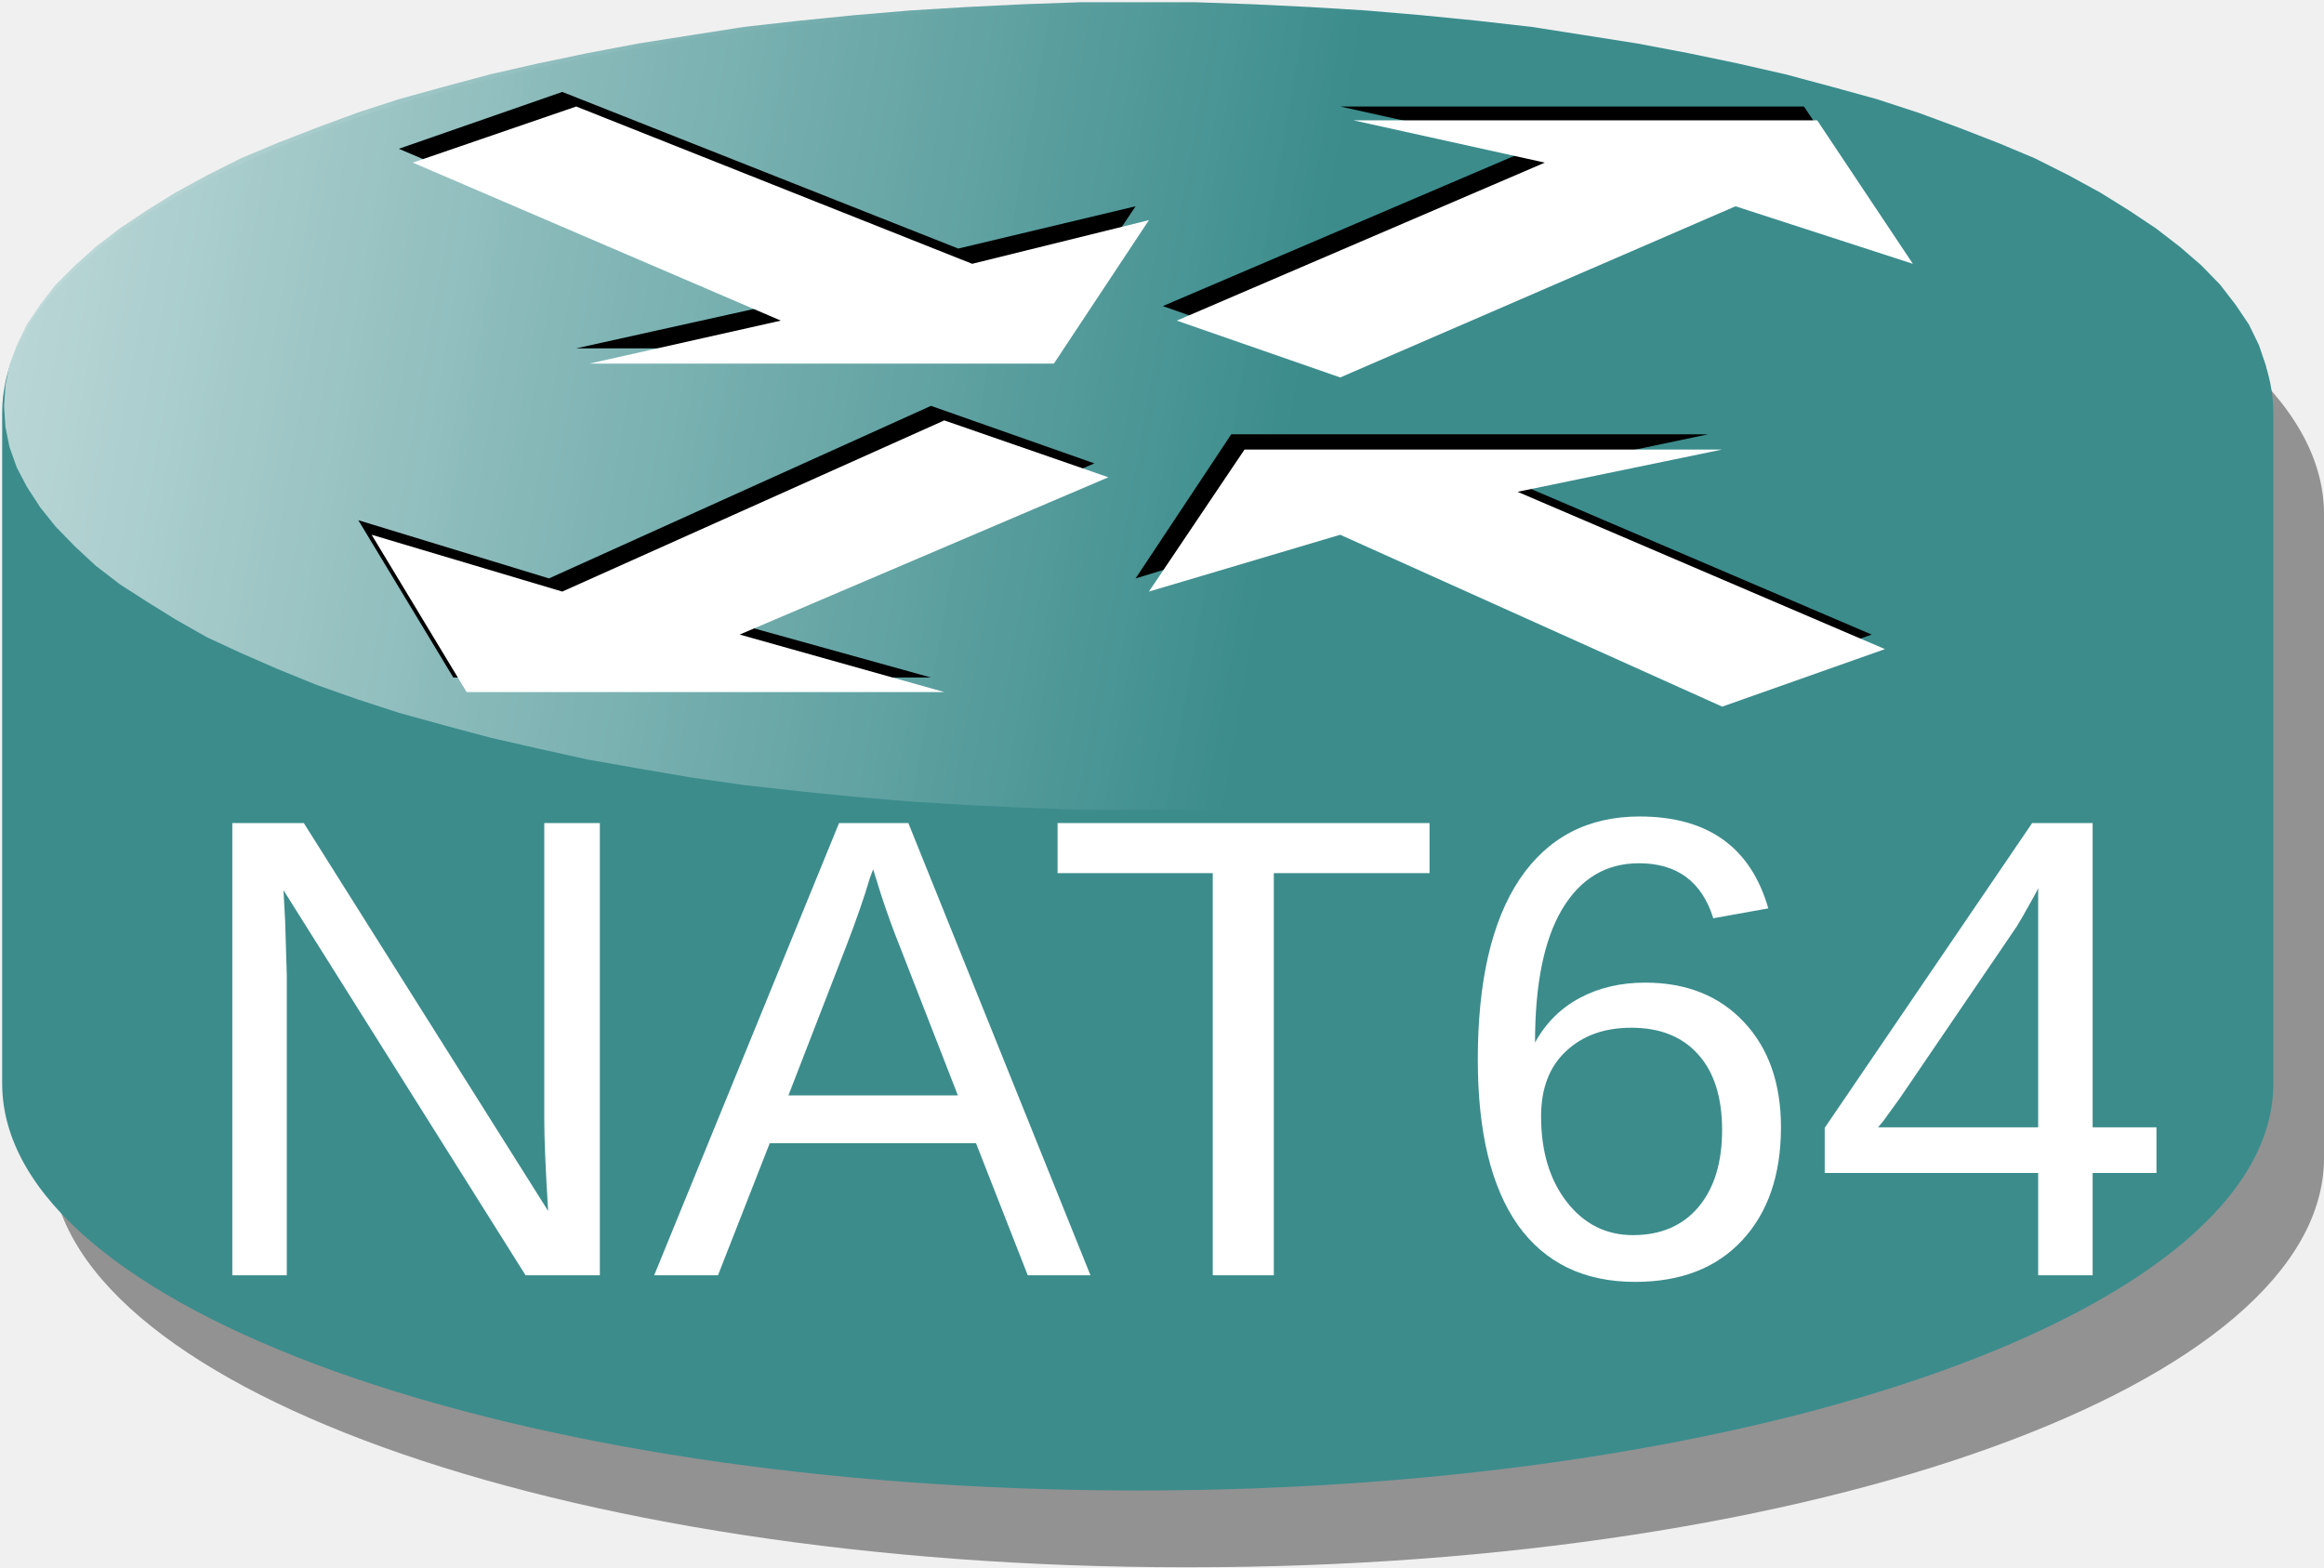
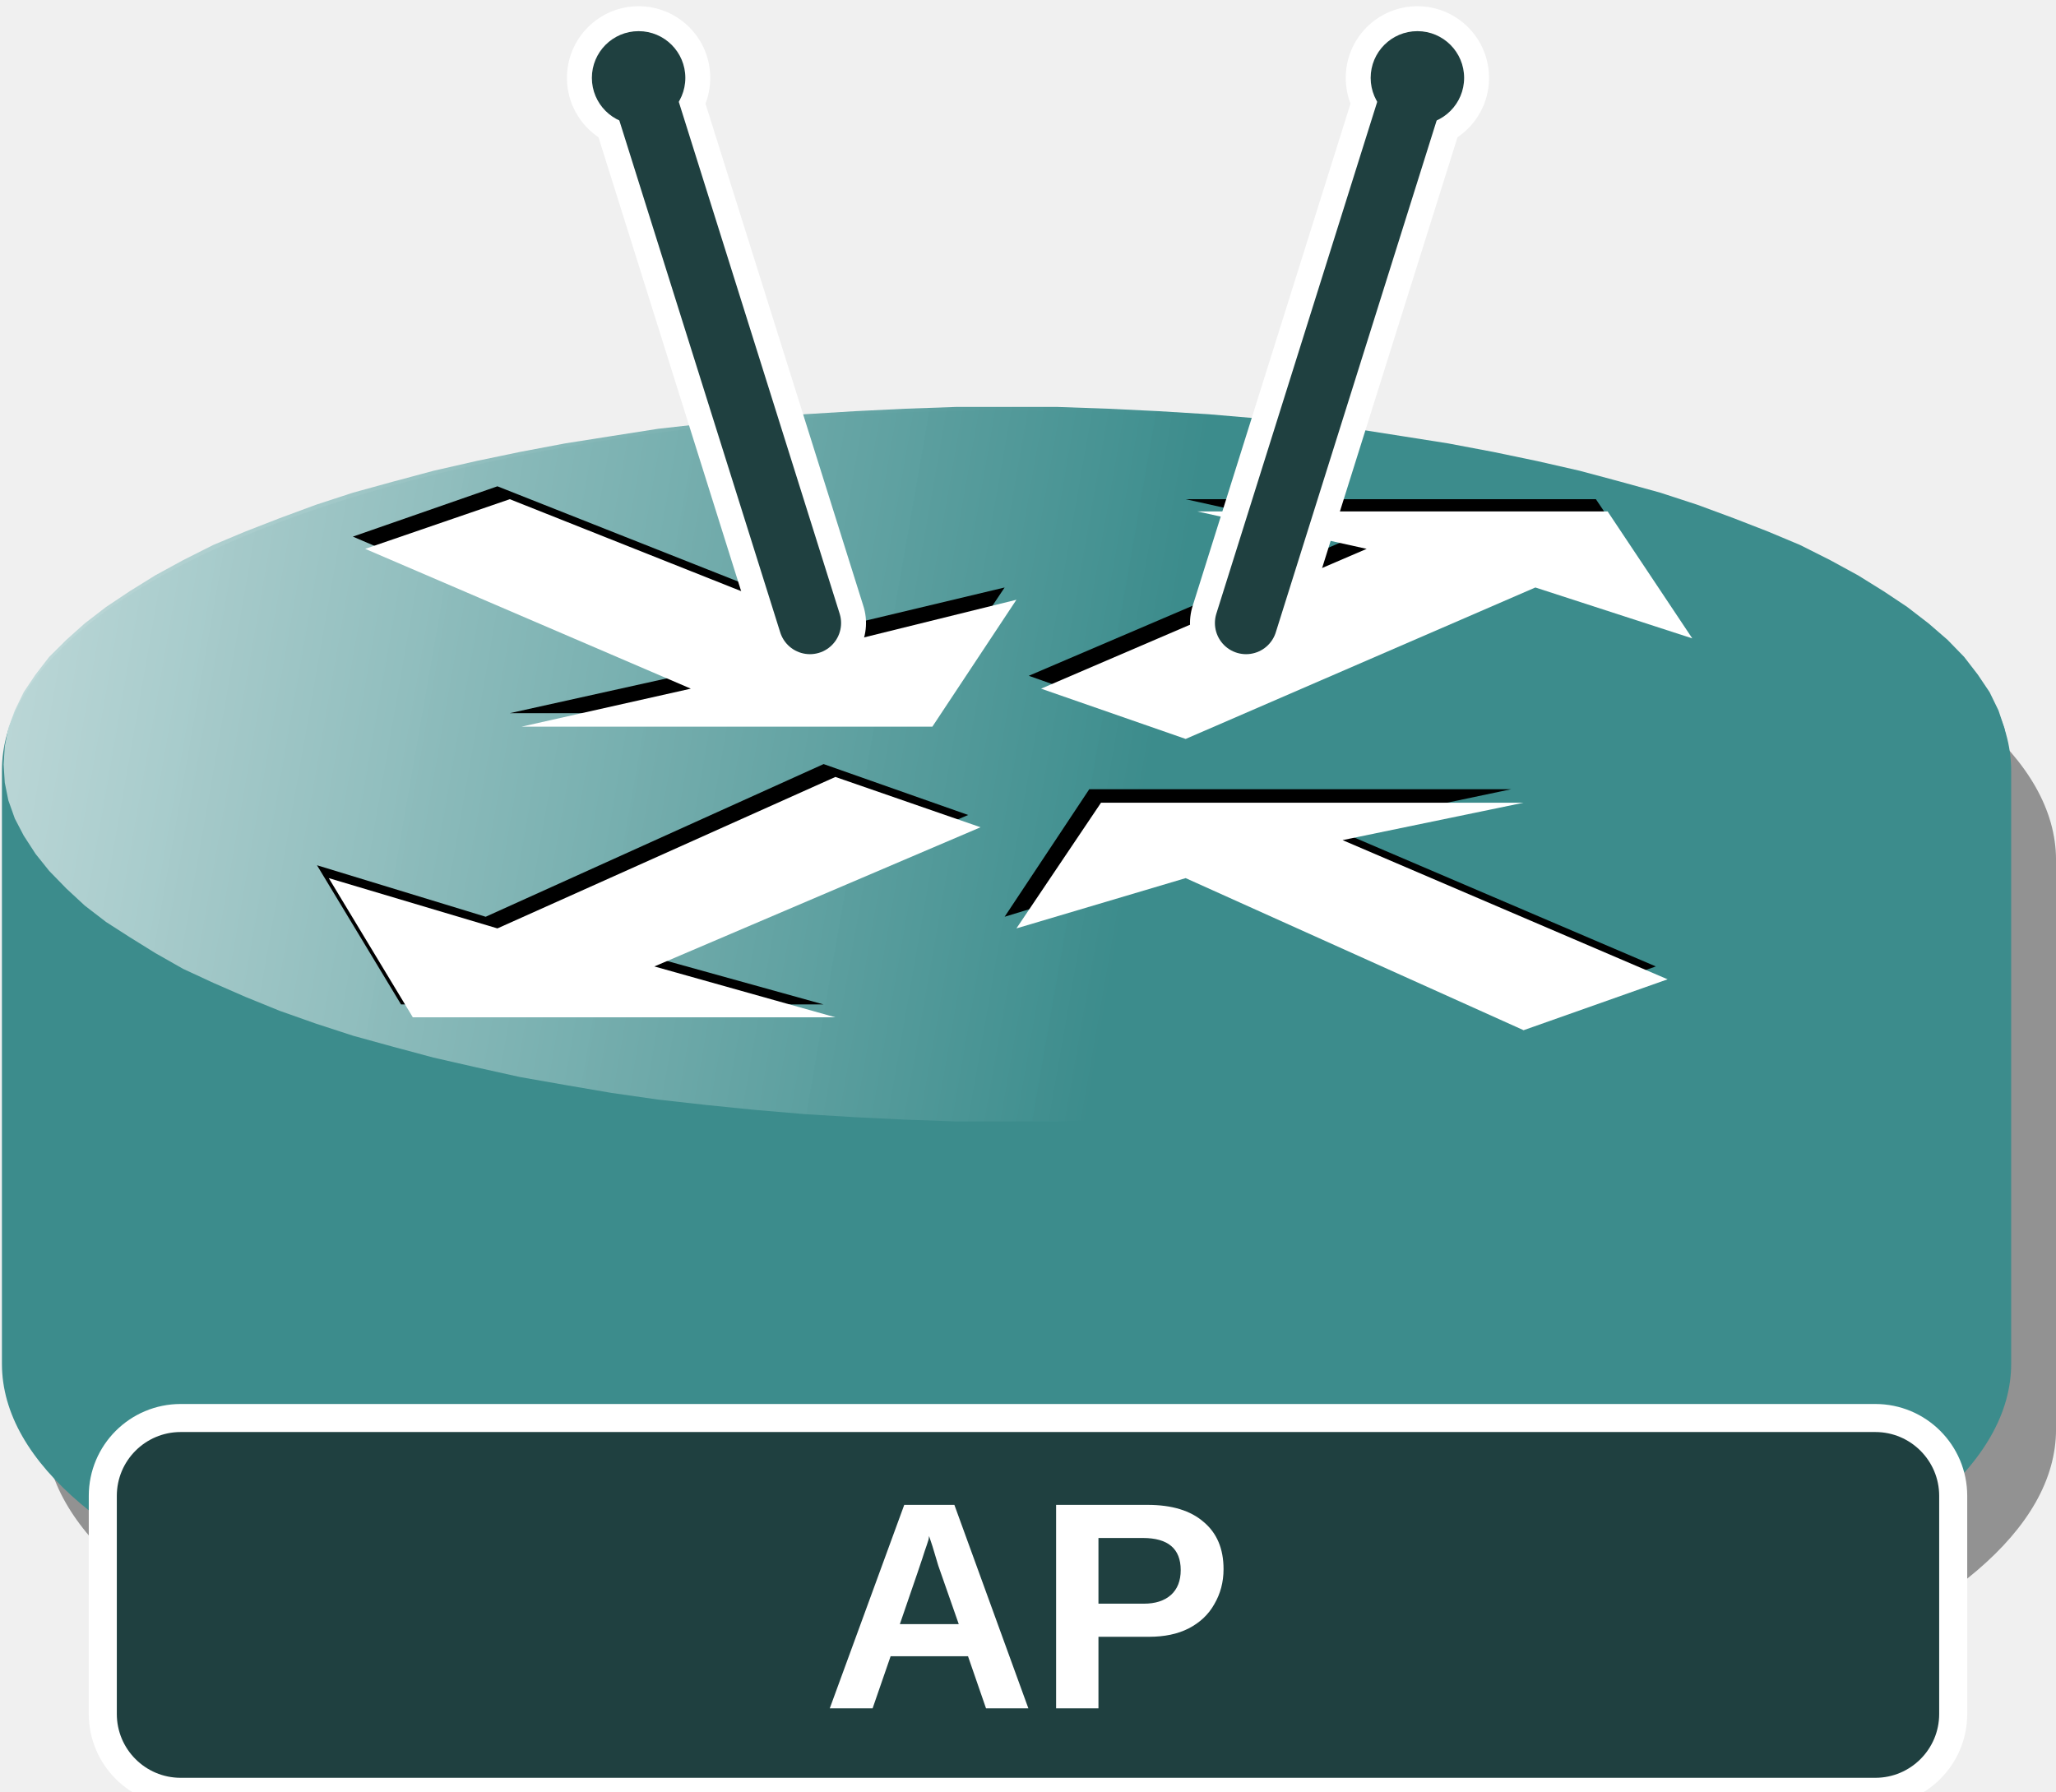
- <svg xmlns="http://www.w3.org/2000/svg" xmlns:xlink="http://www.w3.org/1999/xlink" id="svg1998" width="66" height="44.516" version="1.0">
-   <defs id="defs2001">
-     <linearGradient id="linearGradient9312">
-       <stop style="stop-color:#3c8c8c;stop-opacity:1;" offset="0" id="stop9314" />
-       <stop style="stop-color:#ffffff;stop-opacity:0.941;" offset="1" id="stop9316" />
-     </linearGradient>
-     <marker orient="auto" refY="0" refX="0" id="Arrow2Lstart" style="overflow:visible">
-       <path id="path11918" style="font-size:12px;fill-rule:evenodd;stroke-width:0.625;stroke-linejoin:round" d="M 8.719,4.034 L -2.207,0.016 L 8.719,-4.002 C 6.973,-1.63 6.983,1.616 8.719,4.034 z " transform="matrix(1.1,0,0,1.1,1.1,0)" />
-     </marker>
-     <marker orient="auto" refY="0" refX="0" id="Arrow1Send" style="overflow:visible">
-       <path id="path11921" d="M 0,0 L 5,-5 L -12.5,0 L 5,5 L 0,0 z " style="fill-rule:evenodd;stroke:black;stroke-width:1pt;marker-start:none" transform="matrix(-0.2,0,0,-0.2,-1.2,0)" />
-     </marker>
-     <marker orient="auto" refY="0" refX="0" id="Arrow1Lstart" style="overflow:visible">
-       <path id="path11936" d="M 0,0 L 5,-5 L -12.5,0 L 5,5 L 0,0 z " style="fill-rule:evenodd;stroke:black;stroke-width:1pt;marker-start:none" transform="matrix(0.8,0,0,0.8,10,0)" />
-     </marker>
-     <linearGradient xlink:href="#linearGradient9312" id="linearGradient2216" gradientUnits="userSpaceOnUse" gradientTransform="matrix(15.25283,0,0,14.08262,53.46753,3.418838)" x1="-1.093" y1="0.631" x2="-4.583" y2="0.07" />
-   </defs>
-   <rect style="opacity:1;fill:#000000;fill-opacity:0.392;fill-rule:evenodd;stroke:none;stroke-width:0.2;stroke-linecap:square;stroke-linejoin:miter;stroke-miterlimit:4;stroke-dasharray:none;stroke-opacity:1" id="rect4558" width="64.553" height="41.539" x="1.448" y="2.977" ry="11.632" rx="32.213" />
-   <rect style="opacity:1;fill:#3c8c8c;fill-opacity:1;fill-rule:evenodd;stroke:none;stroke-width:0.015;stroke-linecap:square;stroke-linejoin:miter;stroke-miterlimit:4;stroke-dasharray:none;stroke-opacity:1" id="rect9971" width="64.499" height="42.154" x="0.062" y="0.181" ry="11.557" rx="32.25" />
-   <g id="g4160">
-     <path id="path4815" d="M 64.514,11.541 L 64.457,10.956 L 64.343,10.37 L 64.153,9.804 L 63.868,9.218 L 63.487,8.652 L 63.05,8.086 L 62.518,7.539 L 61.909,7.012 L 61.225,6.485 L 60.464,5.978 L 59.647,5.47 L 58.753,4.982 L 57.783,4.494 L 56.757,4.064 L 55.654,3.635 L 54.494,3.206 L 53.296,2.815 L 52.022,2.464 L 50.71,2.112 L 49.341,1.8 L 47.934,1.507 L 46.489,1.234 L 45.006,1 L 43.504,0.765 L 41.964,0.59 L 40.386,0.433 L 38.789,0.297 L 37.192,0.199 L 35.576,0.121 L 33.94,0.063 L 32.324,0.063 L 32.324,0.063 L 30.689,0.063 L 29.054,0.121 L 27.457,0.199 L 25.841,0.297 L 24.244,0.433 L 22.684,0.59 L 21.125,0.765 L 19.623,1 L 18.14,1.234 L 16.695,1.507 L 15.288,1.8 L 13.919,2.112 L 12.607,2.464 L 11.333,2.815 L 10.136,3.206 L 8.976,3.635 L 7.873,4.064 L 6.846,4.494 L 5.877,4.982 L 4.983,5.47 L 4.165,5.978 L 3.405,6.485 L 2.72,7.012 L 2.131,7.539 L 1.58,8.086 L 1.142,8.652 L 0.762,9.218 L 0.477,9.804 L 0.268,10.37 L 0.154,10.956 L 0.116,11.541 L 0.116,11.541 L 0.154,12.127 L 0.268,12.693 L 0.477,13.279 L 0.762,13.825 L 1.142,14.411 L 1.58,14.958 L 2.131,15.524 L 2.72,16.07 L 3.405,16.597 L 4.165,17.085 L 4.983,17.593 L 5.877,18.101 L 6.846,18.55 L 7.873,18.999 L 8.976,19.448 L 10.136,19.858 L 11.333,20.248 L 12.607,20.599 L 13.919,20.951 L 15.288,21.263 L 16.695,21.575 L 18.14,21.829 L 19.623,22.083 L 21.125,22.298 L 22.684,22.473 L 24.244,22.63 L 25.841,22.766 L 27.457,22.864 L 29.054,22.942 L 30.689,23.001 L 32.324,23.001 L 32.324,23.001 L 33.94,23.001 L 35.576,22.942 L 37.192,22.864 L 38.789,22.766 L 40.386,22.63 L 41.964,22.473 L 43.504,22.298 L 45.006,22.083 L 46.489,21.829 L 47.934,21.575 L 49.341,21.263 L 50.71,20.951 L 52.022,20.599 L 53.296,20.248 L 54.494,19.858 L 55.654,19.448 L 56.757,18.999 L 57.783,18.55 L 58.753,18.101 L 59.647,17.593 L 60.464,17.085 L 61.225,16.597 L 61.909,16.07 L 62.518,15.524 L 63.05,14.958 L 63.487,14.411 L 63.868,13.825 L 64.153,13.279 L 64.343,12.693 L 64.457,12.127 L 64.514,11.541" style="fill:url(#linearGradient2216);fill-opacity:1;stroke:none;stroke-width:0.019;stroke-miterlimit:4;stroke-dasharray:none;stroke-opacity:1" />
-     <path id="path4819" d="M 33.024,8.694 L 37.665,10.327 L 48.909,5.446 L 53.947,7.06 L 51.23,3.025 L 38.061,3.025 L 43.476,4.226 L 33.024,8.694" style="fill:#000000;stroke:none;stroke-width:0.001" />
-     <path id="path4821" d="M 31.08,13.162 L 26.439,11.528 L 15.591,16.429 L 10.176,14.776 L 12.874,19.244 L 26.439,19.244 L 20.628,17.63 L 31.08,13.162" style="fill:#000000;stroke:none;stroke-width:0.001" />
-     <path id="path4823" d="M 11.327,4.226 L 15.968,2.611 L 27.213,7.06 L 32.25,5.859 L 29.552,9.894 L 16.365,9.894 L 21.779,8.694 L 11.327,4.226" style="fill:#000000;stroke:none;stroke-width:0.001" />
-     <path id="path4825" d="M 53.154,18.024 L 48.513,19.657 L 37.665,14.776 L 32.25,16.429 L 34.967,12.335 L 48.513,12.335 L 42.702,13.556 L 53.154,18.024" style="fill:#000000;stroke:none;stroke-width:0.001" />
-     <path id="path4827" d="M 33.42,9.107 L 38.061,10.721 L 49.287,5.859 L 54.324,7.493 L 51.607,3.418 L 38.438,3.418 L 43.872,4.619 L 33.42,9.107" style="fill:#ffffff;stroke:none;stroke-width:0.001" />
-     <path id="path4829" d="M 31.477,13.556 L 26.817,11.941 L 15.968,16.803 L 10.554,15.189 L 13.252,19.657 L 26.817,19.657 L 21.006,18.024 L 31.477,13.556" style="fill:#ffffff;stroke:none;stroke-width:0.001" />
-     <path id="path4831" d="M 11.723,4.619 L 16.365,3.025 L 27.609,7.493 L 32.628,6.253 L 29.93,10.327 L 16.742,10.327 L 22.176,9.107 L 11.723,4.619" style="fill:#ffffff;stroke:none;stroke-width:0.001" />
-     <path id="path4833" d="M 53.532,18.437 L 48.909,20.071 L 38.061,15.189 L 32.628,16.803 L 35.344,12.768 L 48.909,12.768 L 43.098,13.969 L 53.532,18.437" style="fill:#ffffff;stroke:none;stroke-width:0.001" />
-     <text xml:space="preserve" style="font-size:18.667px;text-align:start;letter-spacing:0px;writing-mode:lr-tb;direction:ltr;text-anchor:start;fill:#000000;stroke-width:1.002" x="5.066" y="36.222" id="text1">
-       <tspan id="tspan1" x="5.066" y="36.222" style="font-style:normal;font-variant:normal;font-weight:normal;font-stretch:normal;font-size:18.667px;font-family:Arial;-inkscape-font-specification:Arial;fill:#ffffff;fill-opacity:1">NAT64</tspan>
-     </text>
+ <svg xmlns="http://www.w3.org/2000/svg" xmlns:xlink="http://www.w3.org/1999/xlink" id="svg1998" width="66" height="57.516" version="1.0">
+   <g transform="translate(0,13.0)">
+     <defs id="defs2001">
+       <linearGradient id="linearGradient9312">
+         <stop style="stop-color:#3c8c8c;stop-opacity:1;" offset="0" id="stop9314" />
+         <stop style="stop-color:#ffffff;stop-opacity:0.941;" offset="1" id="stop9316" />
+       </linearGradient>
+       <marker orient="auto" refY="0" refX="0" id="Arrow2Lstart" style="overflow:visible">
+         <path id="path11918" style="font-size:12px;fill-rule:evenodd;stroke-width:0.625;stroke-linejoin:round" d="M 8.719,4.034 L -2.207,0.016 L 8.719,-4.002 C 6.973,-1.63 6.983,1.616 8.719,4.034 z " transform="matrix(1.1,0,0,1.1,1.1,0)" />
+       </marker>
+       <marker orient="auto" refY="0" refX="0" id="Arrow1Send" style="overflow:visible">
+         <path id="path11921" d="M 0,0 L 5,-5 L -12.5,0 L 5,5 L 0,0 z " style="fill-rule:evenodd;stroke:black;stroke-width:1pt;marker-start:none" transform="matrix(-0.2,0,0,-0.2,-1.2,0)" />
+       </marker>
+       <marker orient="auto" refY="0" refX="0" id="Arrow1Lstart" style="overflow:visible">
+         <path id="path11936" d="M 0,0 L 5,-5 L -12.5,0 L 5,5 L 0,0 z " style="fill-rule:evenodd;stroke:black;stroke-width:1pt;marker-start:none" transform="matrix(0.8,0,0,0.8,10,0)" />
+       </marker>
+       <linearGradient xlink:href="#linearGradient9312" id="linearGradient2216" gradientUnits="userSpaceOnUse" gradientTransform="matrix(15.25283,0,0,14.08262,53.46753,3.418838)" x1="-1.093" y1="0.631" x2="-4.583" y2="0.07" />
+     </defs>
+     <rect style="opacity:1;fill:#000000;fill-opacity:0.392;fill-rule:evenodd;stroke:none;stroke-width:0.2;stroke-linecap:square;stroke-linejoin:miter;stroke-miterlimit:4;stroke-dasharray:none;stroke-opacity:1" id="rect4558" width="64.553" height="41.539" x="1.448" y="2.977" ry="11.632" rx="32.213" />
+     <rect style="opacity:1;fill:#3c8c8c;fill-opacity:1;fill-rule:evenodd;stroke:none;stroke-width:0.015;stroke-linecap:square;stroke-linejoin:miter;stroke-miterlimit:4;stroke-dasharray:none;stroke-opacity:1" id="rect9971" width="64.499" height="42.154" x="0.062" y="0.181" ry="11.557" rx="32.25" />
+     <g id="g4160">
+       <path id="path4815" d="M 64.514,11.541 L 64.457,10.956 L 64.343,10.37 L 64.153,9.804 L 63.868,9.218 L 63.487,8.652 L 63.05,8.086 L 62.518,7.539 L 61.909,7.012 L 61.225,6.485 L 60.464,5.978 L 59.647,5.47 L 58.753,4.982 L 57.783,4.494 L 56.757,4.064 L 55.654,3.635 L 54.494,3.206 L 53.296,2.815 L 52.022,2.464 L 50.71,2.112 L 49.341,1.8 L 47.934,1.507 L 46.489,1.234 L 45.006,1 L 43.504,0.765 L 41.964,0.59 L 40.386,0.433 L 38.789,0.297 L 37.192,0.199 L 35.576,0.121 L 33.94,0.063 L 32.324,0.063 L 32.324,0.063 L 30.689,0.063 L 29.054,0.121 L 27.457,0.199 L 25.841,0.297 L 24.244,0.433 L 22.684,0.59 L 21.125,0.765 L 19.623,1 L 18.14,1.234 L 16.695,1.507 L 15.288,1.8 L 13.919,2.112 L 12.607,2.464 L 11.333,2.815 L 10.136,3.206 L 8.976,3.635 L 7.873,4.064 L 6.846,4.494 L 5.877,4.982 L 4.983,5.47 L 4.165,5.978 L 3.405,6.485 L 2.72,7.012 L 2.131,7.539 L 1.58,8.086 L 1.142,8.652 L 0.762,9.218 L 0.477,9.804 L 0.268,10.37 L 0.154,10.956 L 0.116,11.541 L 0.116,11.541 L 0.154,12.127 L 0.268,12.693 L 0.477,13.279 L 0.762,13.825 L 1.142,14.411 L 1.58,14.958 L 2.131,15.524 L 2.72,16.07 L 3.405,16.597 L 4.165,17.085 L 4.983,17.593 L 5.877,18.101 L 6.846,18.55 L 7.873,18.999 L 8.976,19.448 L 10.136,19.858 L 11.333,20.248 L 12.607,20.599 L 13.919,20.951 L 15.288,21.263 L 16.695,21.575 L 18.14,21.829 L 19.623,22.083 L 21.125,22.298 L 22.684,22.473 L 24.244,22.63 L 25.841,22.766 L 27.457,22.864 L 29.054,22.942 L 30.689,23.001 L 32.324,23.001 L 32.324,23.001 L 33.94,23.001 L 35.576,22.942 L 37.192,22.864 L 38.789,22.766 L 40.386,22.63 L 41.964,22.473 L 43.504,22.298 L 45.006,22.083 L 46.489,21.829 L 47.934,21.575 L 49.341,21.263 L 50.71,20.951 L 52.022,20.599 L 53.296,20.248 L 54.494,19.858 L 55.654,19.448 L 56.757,18.999 L 57.783,18.55 L 58.753,18.101 L 59.647,17.593 L 60.464,17.085 L 61.225,16.597 L 61.909,16.07 L 62.518,15.524 L 63.05,14.958 L 63.487,14.411 L 63.868,13.825 L 64.153,13.279 L 64.343,12.693 L 64.457,12.127 L 64.514,11.541" style="fill:url(#linearGradient2216);fill-opacity:1;stroke:none;stroke-width:0.019;stroke-miterlimit:4;stroke-dasharray:none;stroke-opacity:1" />
+       <path id="path4819" d="M 33.024,8.694 L 37.665,10.327 L 48.909,5.446 L 53.947,7.06 L 51.23,3.025 L 38.061,3.025 L 43.476,4.226 L 33.024,8.694" style="fill:#000000;stroke:none;stroke-width:0.001" />
+       <path id="path4821" d="M 31.08,13.162 L 26.439,11.528 L 15.591,16.429 L 10.176,14.776 L 12.874,19.244 L 26.439,19.244 L 20.628,17.63 L 31.08,13.162" style="fill:#000000;stroke:none;stroke-width:0.001" />
+       <path id="path4823" d="M 11.327,4.226 L 15.968,2.611 L 27.213,7.06 L 32.25,5.859 L 29.552,9.894 L 16.365,9.894 L 21.779,8.694 L 11.327,4.226" style="fill:#000000;stroke:none;stroke-width:0.001" />
+       <path id="path4825" d="M 53.154,18.024 L 48.513,19.657 L 37.665,14.776 L 32.25,16.429 L 34.967,12.335 L 48.513,12.335 L 42.702,13.556 L 53.154,18.024" style="fill:#000000;stroke:none;stroke-width:0.001" />
+       <path id="path4827" d="M 33.42,9.107 L 38.061,10.721 L 49.287,5.859 L 54.324,7.493 L 51.607,3.418 L 38.438,3.418 L 43.872,4.619 L 33.42,9.107" style="fill:#ffffff;stroke:none;stroke-width:0.001" />
+       <path id="path4829" d="M 31.477,13.556 L 26.817,11.941 L 15.968,16.803 L 10.554,15.189 L 13.252,19.657 L 26.817,19.657 L 21.006,18.024 L 31.477,13.556" style="fill:#ffffff;stroke:none;stroke-width:0.001" />
+       <path id="path4831" d="M 11.723,4.619 L 16.365,3.025 L 27.609,7.493 L 32.628,6.253 L 29.93,10.327 L 16.742,10.327 L 22.176,9.107 L 11.723,4.619" style="fill:#ffffff;stroke:none;stroke-width:0.001" />
+       <path id="path4833" d="M 53.532,18.437 L 48.909,20.071 L 38.061,15.189 L 32.628,16.803 L 35.344,12.768 L 48.909,12.768 L 43.098,13.969 L 53.532,18.437" style="fill:#ffffff;stroke:none;stroke-width:0.001" />
+     </g>
+   </g>
+   <g id="cqu-antenna">
+     <line x1="26" y1="20" x2="20.5" y2="2.5" stroke="#ffffff" stroke-width="3.60" stroke-linecap="round" />
+     <circle cx="20.5" cy="2.5" r="2.30" fill="#ffffff" />
+     <line x1="40" y1="20" x2="45.5" y2="2.5" stroke="#ffffff" stroke-width="3.60" stroke-linecap="round" />
+     <circle cx="45.5" cy="2.5" r="2.30" fill="#ffffff" />
+     <line x1="26" y1="20" x2="20.5" y2="2.5" stroke="#1f4040" stroke-width="2.00" stroke-linecap="round" />
+     <circle cx="20.5" cy="2.5" r="1.50" fill="#1f4040" />
+     <line x1="40" y1="20" x2="45.5" y2="2.5" stroke="#1f4040" stroke-width="2.00" stroke-linecap="round" />
+     <circle cx="45.5" cy="2.5" r="1.50" fill="#1f4040" />
+   </g>
+   <g id="cqu-label">
+     <rect x="3.30" y="45.52" width="59.40" height="12.0" rx="2.5" fill="#1f4040" stroke="#ffffff" stroke-width="0.9" />
+     <text x="33.00" y="54.84" font-family="Arial, Helvetica, sans-serif" font-size="9.50" font-weight="bold" text-anchor="middle" fill="#ffffff">AP</text>
  </g>
</svg>
